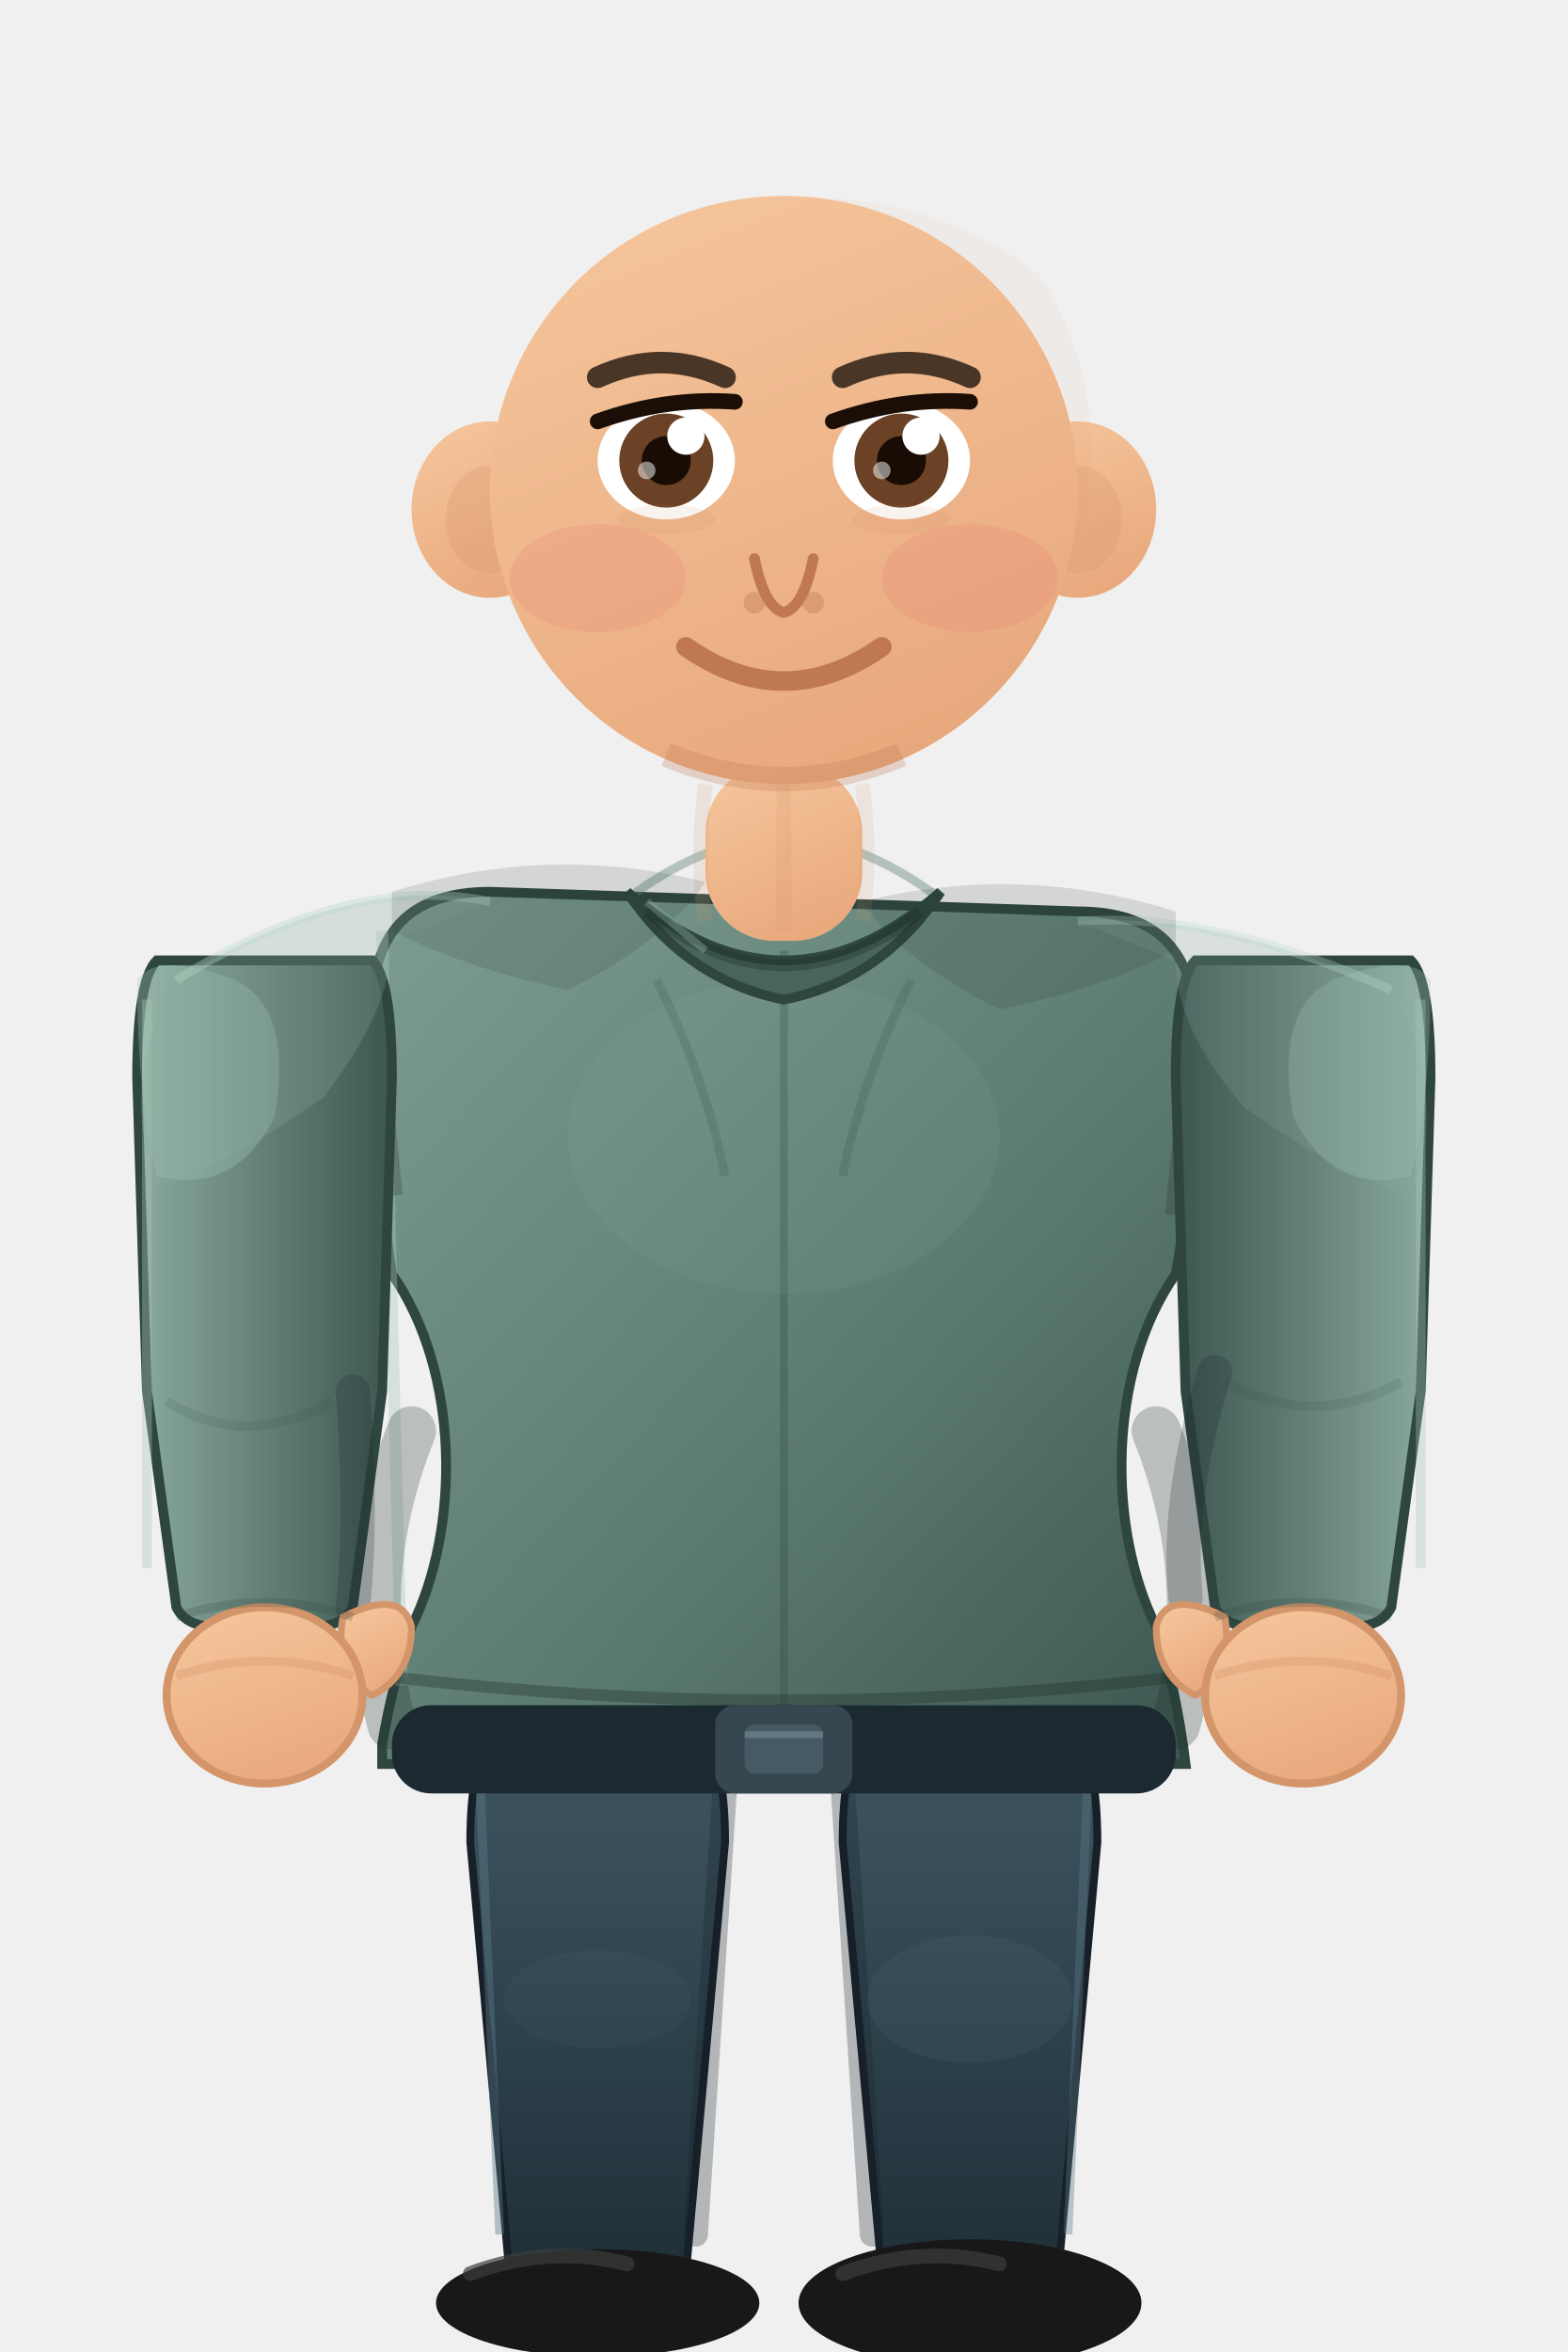
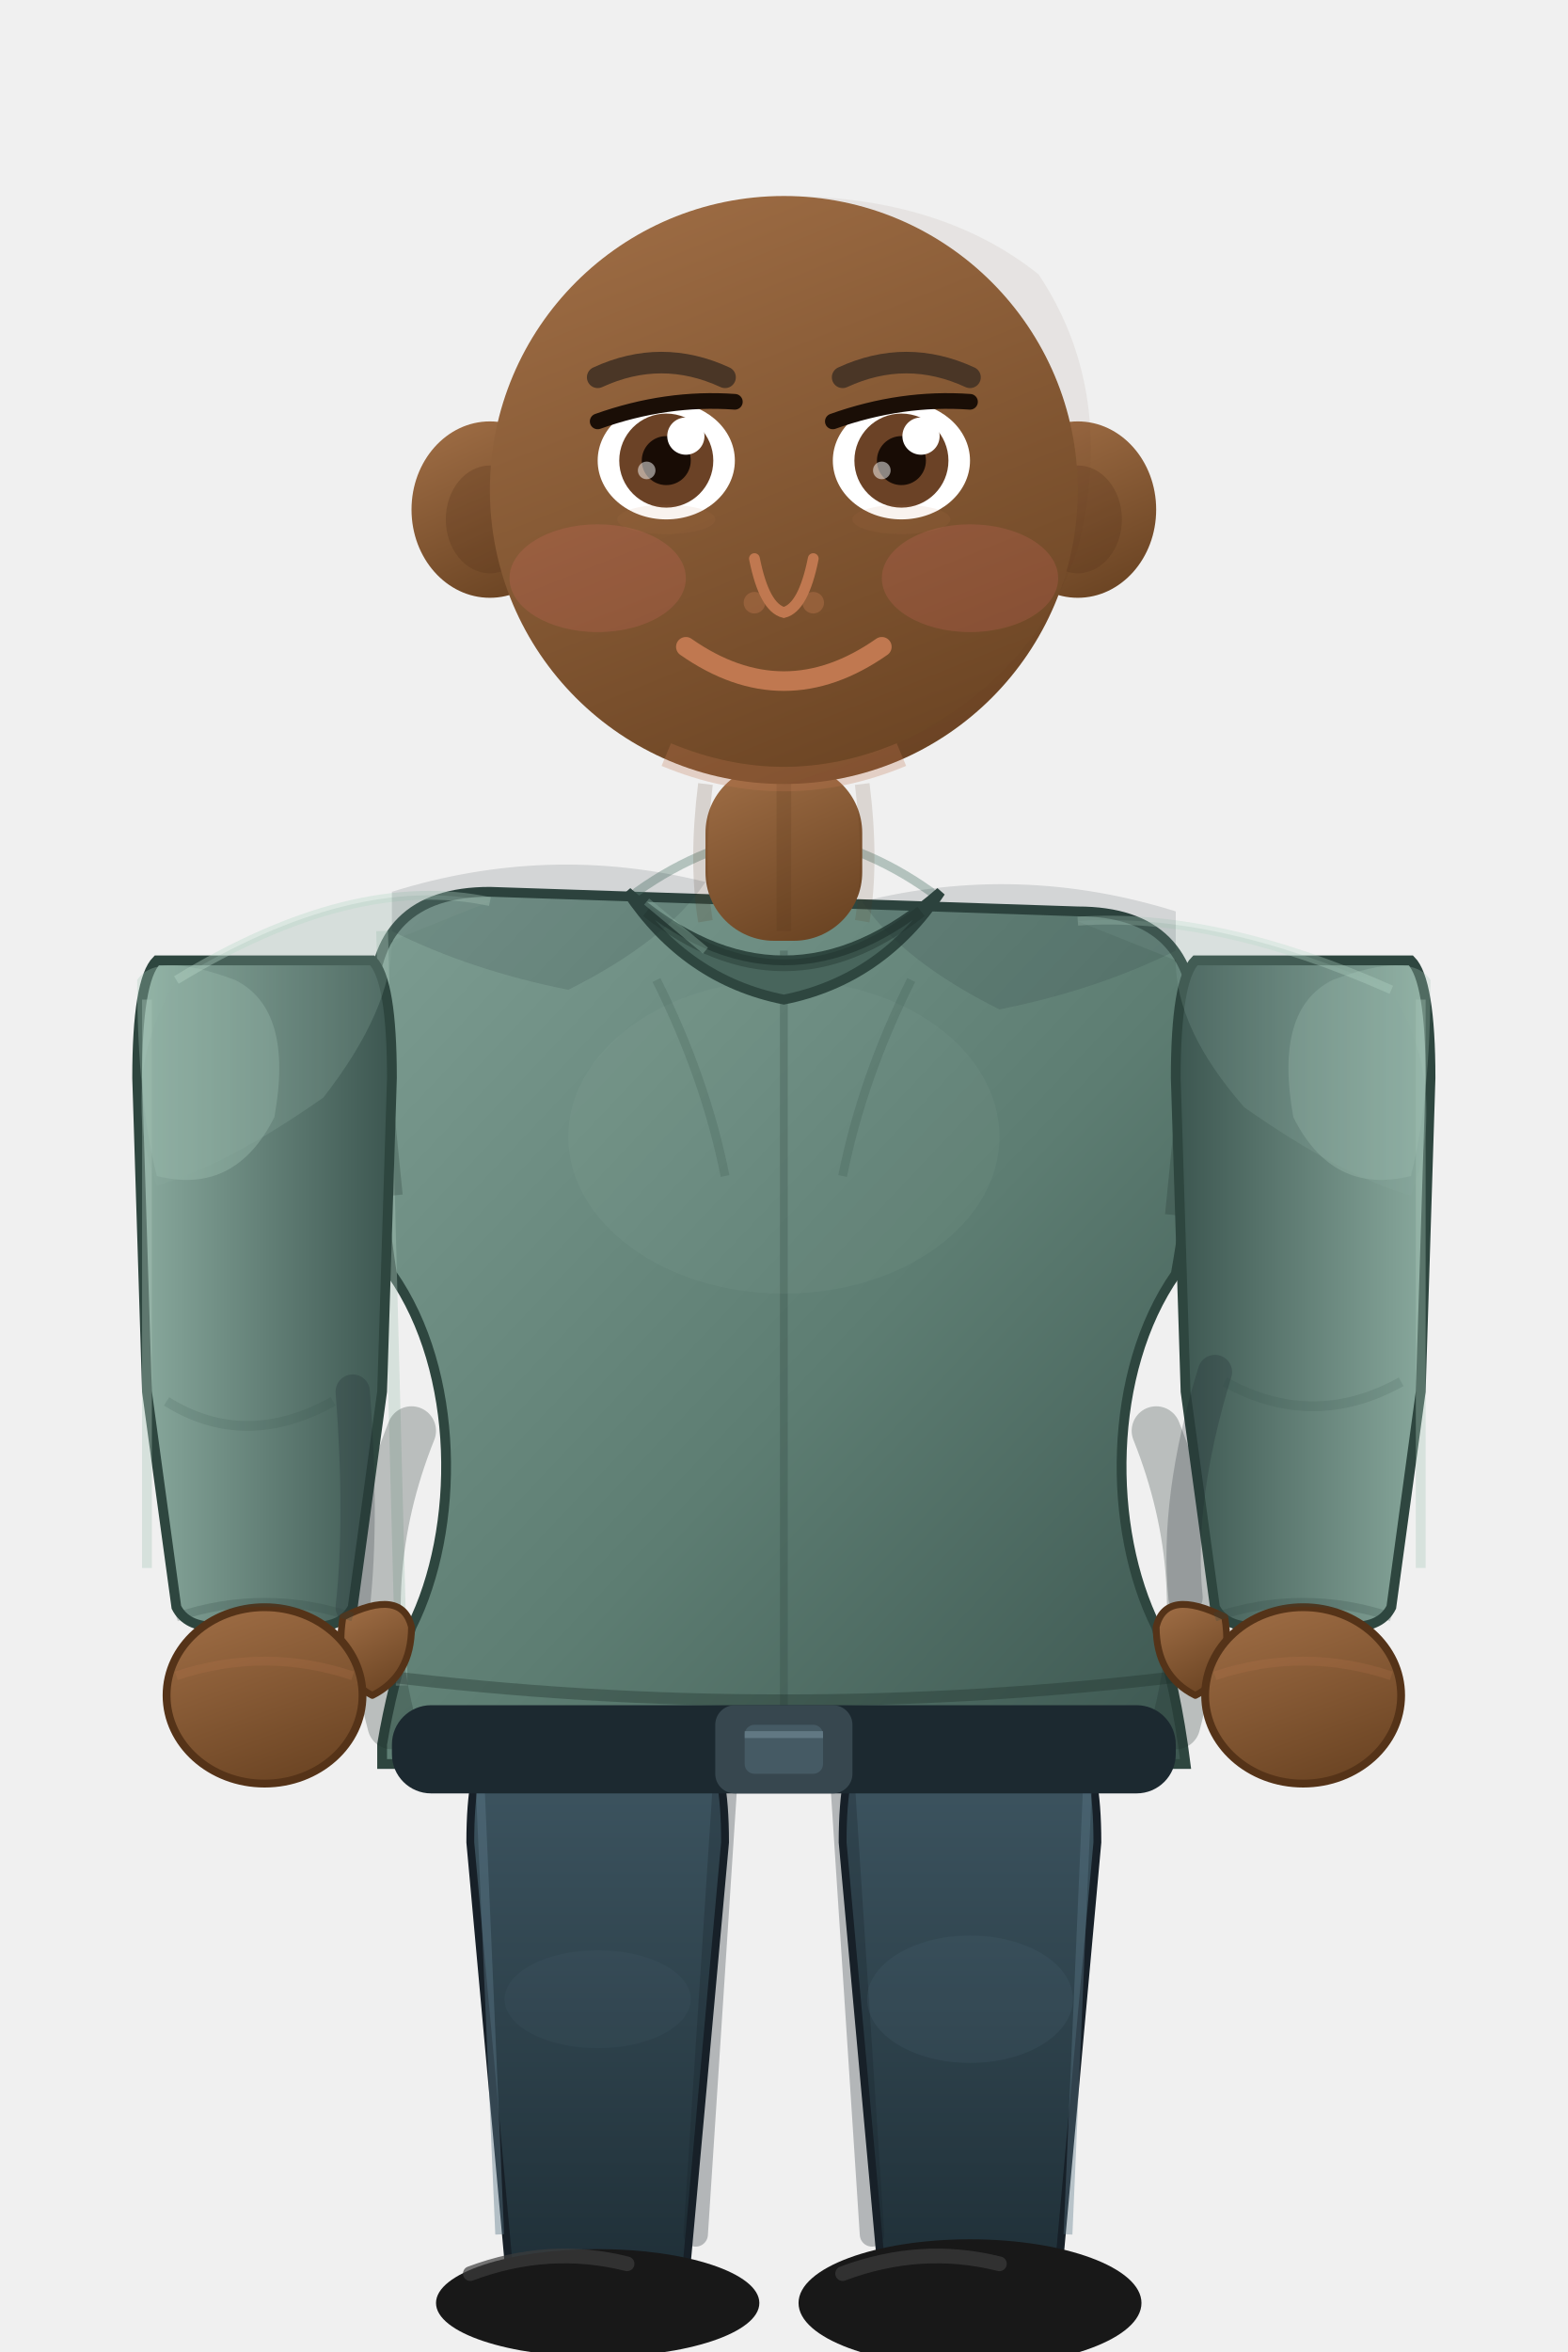
<svg xmlns="http://www.w3.org/2000/svg" viewBox="0 0 160 240">
  <defs>
    <linearGradient id="b2-sk" x1="0.3" y1="0" x2="0.7" y2="1">
-       <stop offset="0%" stop-color="#F5C49A" />
-       <stop offset="100%" stop-color="#E8A87C" />
+       <stop offset="0%" stop-color="#9C6B43" />
+       <stop offset="100%" stop-color="#6B4423" />
    </linearGradient>
    <linearGradient id="b2-sh" x1="0" y1="0" x2="1" y2="1">
      <stop offset="0%" stop-color="#7d9d92" />
      <stop offset="55%" stop-color="#5d7d72" />
      <stop offset="100%" stop-color="#3c5650" />
    </linearGradient>
    <linearGradient id="b2-aL" x1="0" y1="0" x2="1" y2="0">
      <stop offset="0%" stop-color="#8aaa9e" />
      <stop offset="100%" stop-color="#3c5650" />
    </linearGradient>
    <linearGradient id="b2-aR" x1="1" y1="0" x2="0" y2="0">
      <stop offset="0%" stop-color="#8aaa9e" />
      <stop offset="100%" stop-color="#3c5650" />
    </linearGradient>
    <linearGradient id="b2-pa" x1="0" y1="0" x2="0" y2="1">
      <stop offset="0%" stop-color="#3e5662" />
      <stop offset="100%" stop-color="#1e2e36" />
    </linearGradient>
  </defs>
  <path d="M 50 178 L 72 178 Q 74 180 74 188 L 70 232 Q 69 234 65 234 L 57 234 Q 53 234 52 232 L 48 188 Q 48 180 50 178 Z" fill="url(#b2-pa)" stroke="#172028" stroke-width="0.8" />
  <line x1="49" y1="182" x2="51" y2="228" stroke="#5c7a8a" stroke-width="0.9" opacity="0.42" />
  <path d="M 110 178 L 88 178 Q 86 180 86 188 L 90 232 Q 91 234 95 234 L 103 234 Q 107 234 108 232 L 112 188 Q 112 180 110 178 Z" fill="url(#b2-pa)" stroke="#172028" stroke-width="0.8" />
  <line x1="111" y1="182" x2="109" y2="228" stroke="#5c7a8a" stroke-width="0.9" opacity="0.38" />
  <path d="M 74 182 L 71 228" stroke="#172028" stroke-width="2.5" opacity="0.28" stroke-linecap="round" />
  <path d="M 86 182 L 89 228" stroke="#172028" stroke-width="2.5" opacity="0.28" stroke-linecap="round" />
  <ellipse cx="61" cy="204" rx="9.5" ry="5" fill="#4a6574" opacity="0.13" />
  <ellipse cx="99" cy="204" rx="10.5" ry="6.5" fill="#4a6574" opacity="0.20" />
  <ellipse cx="61" cy="235" rx="16.5" ry="5.5" fill="#181818" />
  <path d="M 48 232 Q 56 229 64 231" fill="none" stroke="#3c3c3c" stroke-width="1.5" stroke-linecap="round" opacity="0.7" />
  <ellipse cx="99" cy="235" rx="17.5" ry="6.5" fill="#181818" />
  <path d="M 86 232 Q 94 229 102 231" fill="none" stroke="#3c3c3c" stroke-width="1.5" stroke-linecap="round" opacity="0.7" />
  <path d="M 50 91 Q 38 91 38 103 Q 38 117 40 130 C 47 140 47 156 42 166 Q 40 172 39 178 L 39 180 L 121 180 Q 120 172 118 166 C 113 156 113 140 120 130 Q 122 119 122 105 Q 122 93 110 93 Z" fill="url(#b2-sh)" stroke="#2e463f" stroke-width="1" />
  <line x1="39" y1="95" x2="41" y2="172" stroke="#aac8ba" stroke-width="1.2" opacity="0.38" />
  <line x1="80" y1="97" x2="80" y2="178" stroke="#2e463f" stroke-width="0.8" opacity="0.3" />
  <ellipse cx="80" cy="116" rx="22" ry="16" fill="#aac8ba" opacity="0.07" />
  <path d="M 67 100 Q 72 110 74 120" fill="none" stroke="#2e463f" stroke-width="0.9" opacity="0.18" />
  <path d="M 93 100 Q 88 110 86 120" fill="none" stroke="#2e463f" stroke-width="0.9" opacity="0.18" />
  <path d="M 42 146 Q 36 161 40 176" fill="none" stroke="#1d2f29" stroke-width="5" opacity="0.26" stroke-linecap="round" />
  <path d="M 118 146 Q 124 161 120 176" fill="none" stroke="#1d2f29" stroke-width="5" opacity="0.26" stroke-linecap="round" />
  <path d="M 38 102 Q 39 112 40 122" fill="none" stroke="#1d2f29" stroke-width="2.2" opacity="0.24" />
  <path d="M 122 104 Q 121 114 120 124" fill="none" stroke="#1d2f29" stroke-width="2.2" opacity="0.24" />
  <path d="M 39 171 Q 80 176 121 171" fill="none" stroke="#1d2f29" stroke-width="1.2" opacity="0.35" />
  <path d="M 65 91 Q 72 86 80 85 Q 88 86 95 91" fill="none" stroke="#5f8276" stroke-width="0.9" opacity="0.42" stroke-linecap="round" />
  <path d="M 64 91 Q 80 105 96 91 Q 90 100 80 102 Q 70 100 64 91 Z" fill="#48655c" stroke="#2e463f" stroke-width="1" />
  <path d="M 66 93 Q 80 104 94 93" fill="none" stroke="#1d2f29" stroke-width="1.2" opacity="0.38" />
  <line x1="66" y1="92" x2="72" y2="97" stroke="#9cc2b2" stroke-width="0.8" opacity="0.35" />
  <rect x="40" y="174" width="80" height="9" rx="4" fill="#1c2930" />
  <rect x="73" y="174" width="14" height="9" rx="2" fill="#37474f" />
  <rect x="76" y="176" width="8" height="5" rx="1" fill="#455a64" />
  <line x1="76" y1="177" x2="84" y2="177" stroke="#78909c" stroke-width="0.7" opacity="0.55" />
  <path d="M 16 98 L 38 98 Q 40 100 40 110 L 39 142 L 36 164 Q 35 166 32 166 L 22 166 Q 19 166 18 164 L 15 142 L 14 110 Q 14 100 16 98 Z" fill="url(#b2-aL)" stroke="#2e463f" stroke-width="1" />
  <line x1="15" y1="102" x2="15" y2="160" stroke="#aac8ba" stroke-width="1" opacity="0.38" />
  <path d="M 14 100 Q 16 97 24 100 Q 30 103 28 114 Q 24 122 16 120 Q 14 112 14 100 Z" fill="#a8c8ba" opacity="0.32" />
  <path d="M 144 98 L 122 98 Q 120 100 120 110 L 121 142 L 124 164 Q 125 166 128 166 L 138 166 Q 141 166 142 164 L 145 142 L 146 110 Q 146 100 144 98 Z" fill="url(#b2-aR)" stroke="#2e463f" stroke-width="1" />
  <line x1="145" y1="102" x2="145" y2="160" stroke="#aac8ba" stroke-width="1" opacity="0.35" />
  <path d="M 146 100 Q 144 97 136 100 Q 130 103 132 114 Q 136 122 144 120 Q 146 112 146 100 Z" fill="#a8c8ba" opacity="0.28" />
  <path d="M 36 142 Q 37 155 36 164" fill="none" stroke="#172028" stroke-width="3.5" opacity="0.22" stroke-linecap="round" />
  <path d="M 124 140 Q 120 153 121 163" fill="none" stroke="#172028" stroke-width="3.5" opacity="0.22" stroke-linecap="round" />
  <path d="M 17 143 Q 25 148 34 143" fill="none" stroke="#2e463f" stroke-width="1" opacity="0.14" />
  <path d="M 143 141 Q 134 146 125 141" fill="none" stroke="#2e463f" stroke-width="1" opacity="0.14" />
-   <path d="M 35 165 Q 41 162 42 166 Q 42 171 38 173 Q 34 171 35 165 Z" fill="url(#b2-sk)" stroke="#d4956a" stroke-width="0.7" stroke-linejoin="round" />
-   <ellipse cx="27" cy="173" rx="10" ry="9" fill="url(#b2-sk)" stroke="#d4956a" stroke-width="0.8" />
-   <path d="M 125 165 Q 119 162 118 166 Q 118 171 122 173 Q 126 171 125 165 Z" fill="url(#b2-sk)" stroke="#d4956a" stroke-width="0.7" stroke-linejoin="round" />
-   <ellipse cx="133" cy="173" rx="10" ry="9" fill="url(#b2-sk)" stroke="#d4956a" stroke-width="0.8" />
+   <path d="M 35 165 Q 41 162 42 166 Q 42 171 38 173 Q 34 171 35 165 Z" fill="url(#b2-sk)" stroke="#553318" stroke-width="0.7" stroke-linejoin="round" />
+   <ellipse cx="27" cy="173" rx="10" ry="9" fill="url(#b2-sk)" stroke="#553318" stroke-width="0.8" />
+   <path d="M 125 165 Q 119 162 118 166 Q 118 171 122 173 Q 126 171 125 165 Z" fill="url(#b2-sk)" stroke="#553318" stroke-width="0.7" stroke-linejoin="round" />
+   <ellipse cx="133" cy="173" rx="10" ry="9" fill="url(#b2-sk)" stroke="#553318" stroke-width="0.8" />
  <path d="M 18 171 Q 27 168 36 171" fill="none" stroke="#c07850" stroke-width="0.9" opacity="0.20" />
  <path d="M 124 171 Q 133 168 142 171" fill="none" stroke="#c07850" stroke-width="0.9" opacity="0.20" />
  <path d="M 18 165 Q 27 162 36 165" fill="none" stroke="#2e463f" stroke-width="0.9" opacity="0.22" />
  <path d="M 124 165 Q 133 162 142 165" fill="none" stroke="#2e463f" stroke-width="0.9" opacity="0.22" />
  <path d="M 50 92 Q 36 89 18 100 Q 12 110 16 121 Q 23 119 33 112 Q 40 103 40 96 Z" fill="#8aaa9e" opacity="0.26" />
  <path d="M 50 92 Q 36 89 18 100" fill="none" stroke="#b8d8c8" stroke-width="0.9" opacity="0.38" />
  <path d="M 110 94 Q 124 93 142 101 Q 148 111 144 122 Q 137 120 127 113 Q 120 105 120 98 Z" fill="#8aaa9e" opacity="0.22" />
  <path d="M 110 94 Q 124 93 142 101" fill="none" stroke="#b8d8c8" stroke-width="0.9" opacity="0.32" />
  <rect x="72" y="78" width="16" height="18" rx="7" fill="url(#b2-sk)" />
-   <line x1="80" y1="79" x2="80" y2="95" stroke="#d4956a" stroke-width="1.5" opacity="0.18" />
-   <path d="M 72 80 Q 71 88 72 94" fill="none" stroke="#d4956a" stroke-width="1.5" opacity="0.16" />
-   <path d="M 88 80 Q 89 88 88 94" fill="none" stroke="#d4956a" stroke-width="1.5" opacity="0.14" />
+   <line x1="80" y1="79" x2="80" y2="95" stroke="#553318" stroke-width="1.5" opacity="0.18" />
+   <path d="M 72 80 Q 71 88 72 94" fill="none" stroke="#553318" stroke-width="1.5" opacity="0.16" />
+   <path d="M 88 80 Q 89 88 88 94" fill="none" stroke="#553318" stroke-width="1.5" opacity="0.14" />
  <path d="M 40 91 Q 56 86 72 90 Q 68 96 58 101 Q 48 99 40 95 Z" fill="#1c2930" opacity="0.14" />
  <path d="M 120 93 Q 104 88 88 92 Q 92 98 102 103 Q 112 101 120 97 Z" fill="#1c2930" opacity="0.14" />
  <ellipse cx="50" cy="52" rx="8" ry="9" fill="url(#b2-sk)" />
  <ellipse cx="110" cy="52" rx="8" ry="9" fill="url(#b2-sk)" />
-   <ellipse cx="50" cy="53" rx="4.5" ry="5.5" fill="#d4956a" opacity="0.28" />
-   <ellipse cx="110" cy="53" rx="4.5" ry="5.5" fill="#d4956a" opacity="0.28" />
+   <ellipse cx="50" cy="53" rx="4.5" ry="5.5" fill="#553318" opacity="0.28" />
+   <ellipse cx="110" cy="53" rx="4.5" ry="5.5" fill="#553318" opacity="0.28" />
  <circle cx="80" cy="50" r="30" fill="url(#b2-sk)" />
-   <path d="M 80 20 A 30 30 0 0 1 80 80 Q 104 74 110 56 Q 114 40 106 28 Q 96 20 80 20 Z" fill="#d4956a" opacity="0.07" />
+   <path d="M 80 20 A 30 30 0 0 1 80 80 Q 104 74 110 56 Q 114 40 106 28 Q 96 20 80 20 Z" fill="#553318" opacity="0.07" />
  <path d="M 68 77 Q 80 82 92 77" fill="none" stroke="#c07850" stroke-width="2.5" opacity="0.27" />
  <path d="M 61 38.5 Q 67.5 35.5 74 38.5" fill="none" stroke="#4a3626" stroke-width="2.2" stroke-linecap="round" />
  <path d="M 86 38.5 Q 92.5 35.5 99 38.5" fill="none" stroke="#4a3626" stroke-width="2.2" stroke-linecap="round" />
  <ellipse cx="68" cy="47" rx="7" ry="6" fill="white" />
  <ellipse cx="92" cy="47" rx="7" ry="6" fill="white" />
  <circle cx="68" cy="47" r="4.8" fill="#6B4226" />
  <circle cx="92" cy="47" r="4.8" fill="#6B4226" />
  <circle cx="68" cy="47" r="2.5" fill="#180c05" />
  <circle cx="92" cy="47" r="2.5" fill="#180c05" />
  <circle cx="70" cy="44.5" r="1.9" fill="white" />
  <circle cx="94" cy="44.5" r="1.9" fill="white" />
  <circle cx="66" cy="48" r="0.9" fill="white" opacity="0.5" />
  <circle cx="90" cy="48" r="0.9" fill="white" opacity="0.5" />
  <ellipse cx="68" cy="53" rx="5" ry="1.5" fill="#c07850" opacity="0.09" />
  <ellipse cx="92" cy="53" rx="5" ry="1.5" fill="#c07850" opacity="0.09" />
  <path d="M 61 43 Q 68 40.5 75 41" fill="none" stroke="#1a0e06" stroke-width="1.6" stroke-linecap="round" />
  <path d="M 85 43 Q 92 40.5 99 41" fill="none" stroke="#1a0e06" stroke-width="1.6" stroke-linecap="round" />
  <path d="M 77 57 Q 78 62 80 62.5 Q 82 62 83 57" fill="none" stroke="#c07850" stroke-width="1.1" stroke-linecap="round" />
  <circle cx="77" cy="61.5" r="1.1" fill="#c07850" opacity="0.38" />
  <circle cx="83" cy="61.5" r="1.1" fill="#c07850" opacity="0.38" />
  <path d="M 70 66 Q 80 73 90 66" stroke="#c07850" stroke-width="2" fill="none" stroke-linecap="round" />
  <ellipse cx="61" cy="59" rx="9" ry="5.5" fill="#e87070" opacity="0.18" />
  <ellipse cx="99" cy="59" rx="9" ry="5.5" fill="#e87070" opacity="0.18" />
</svg>
